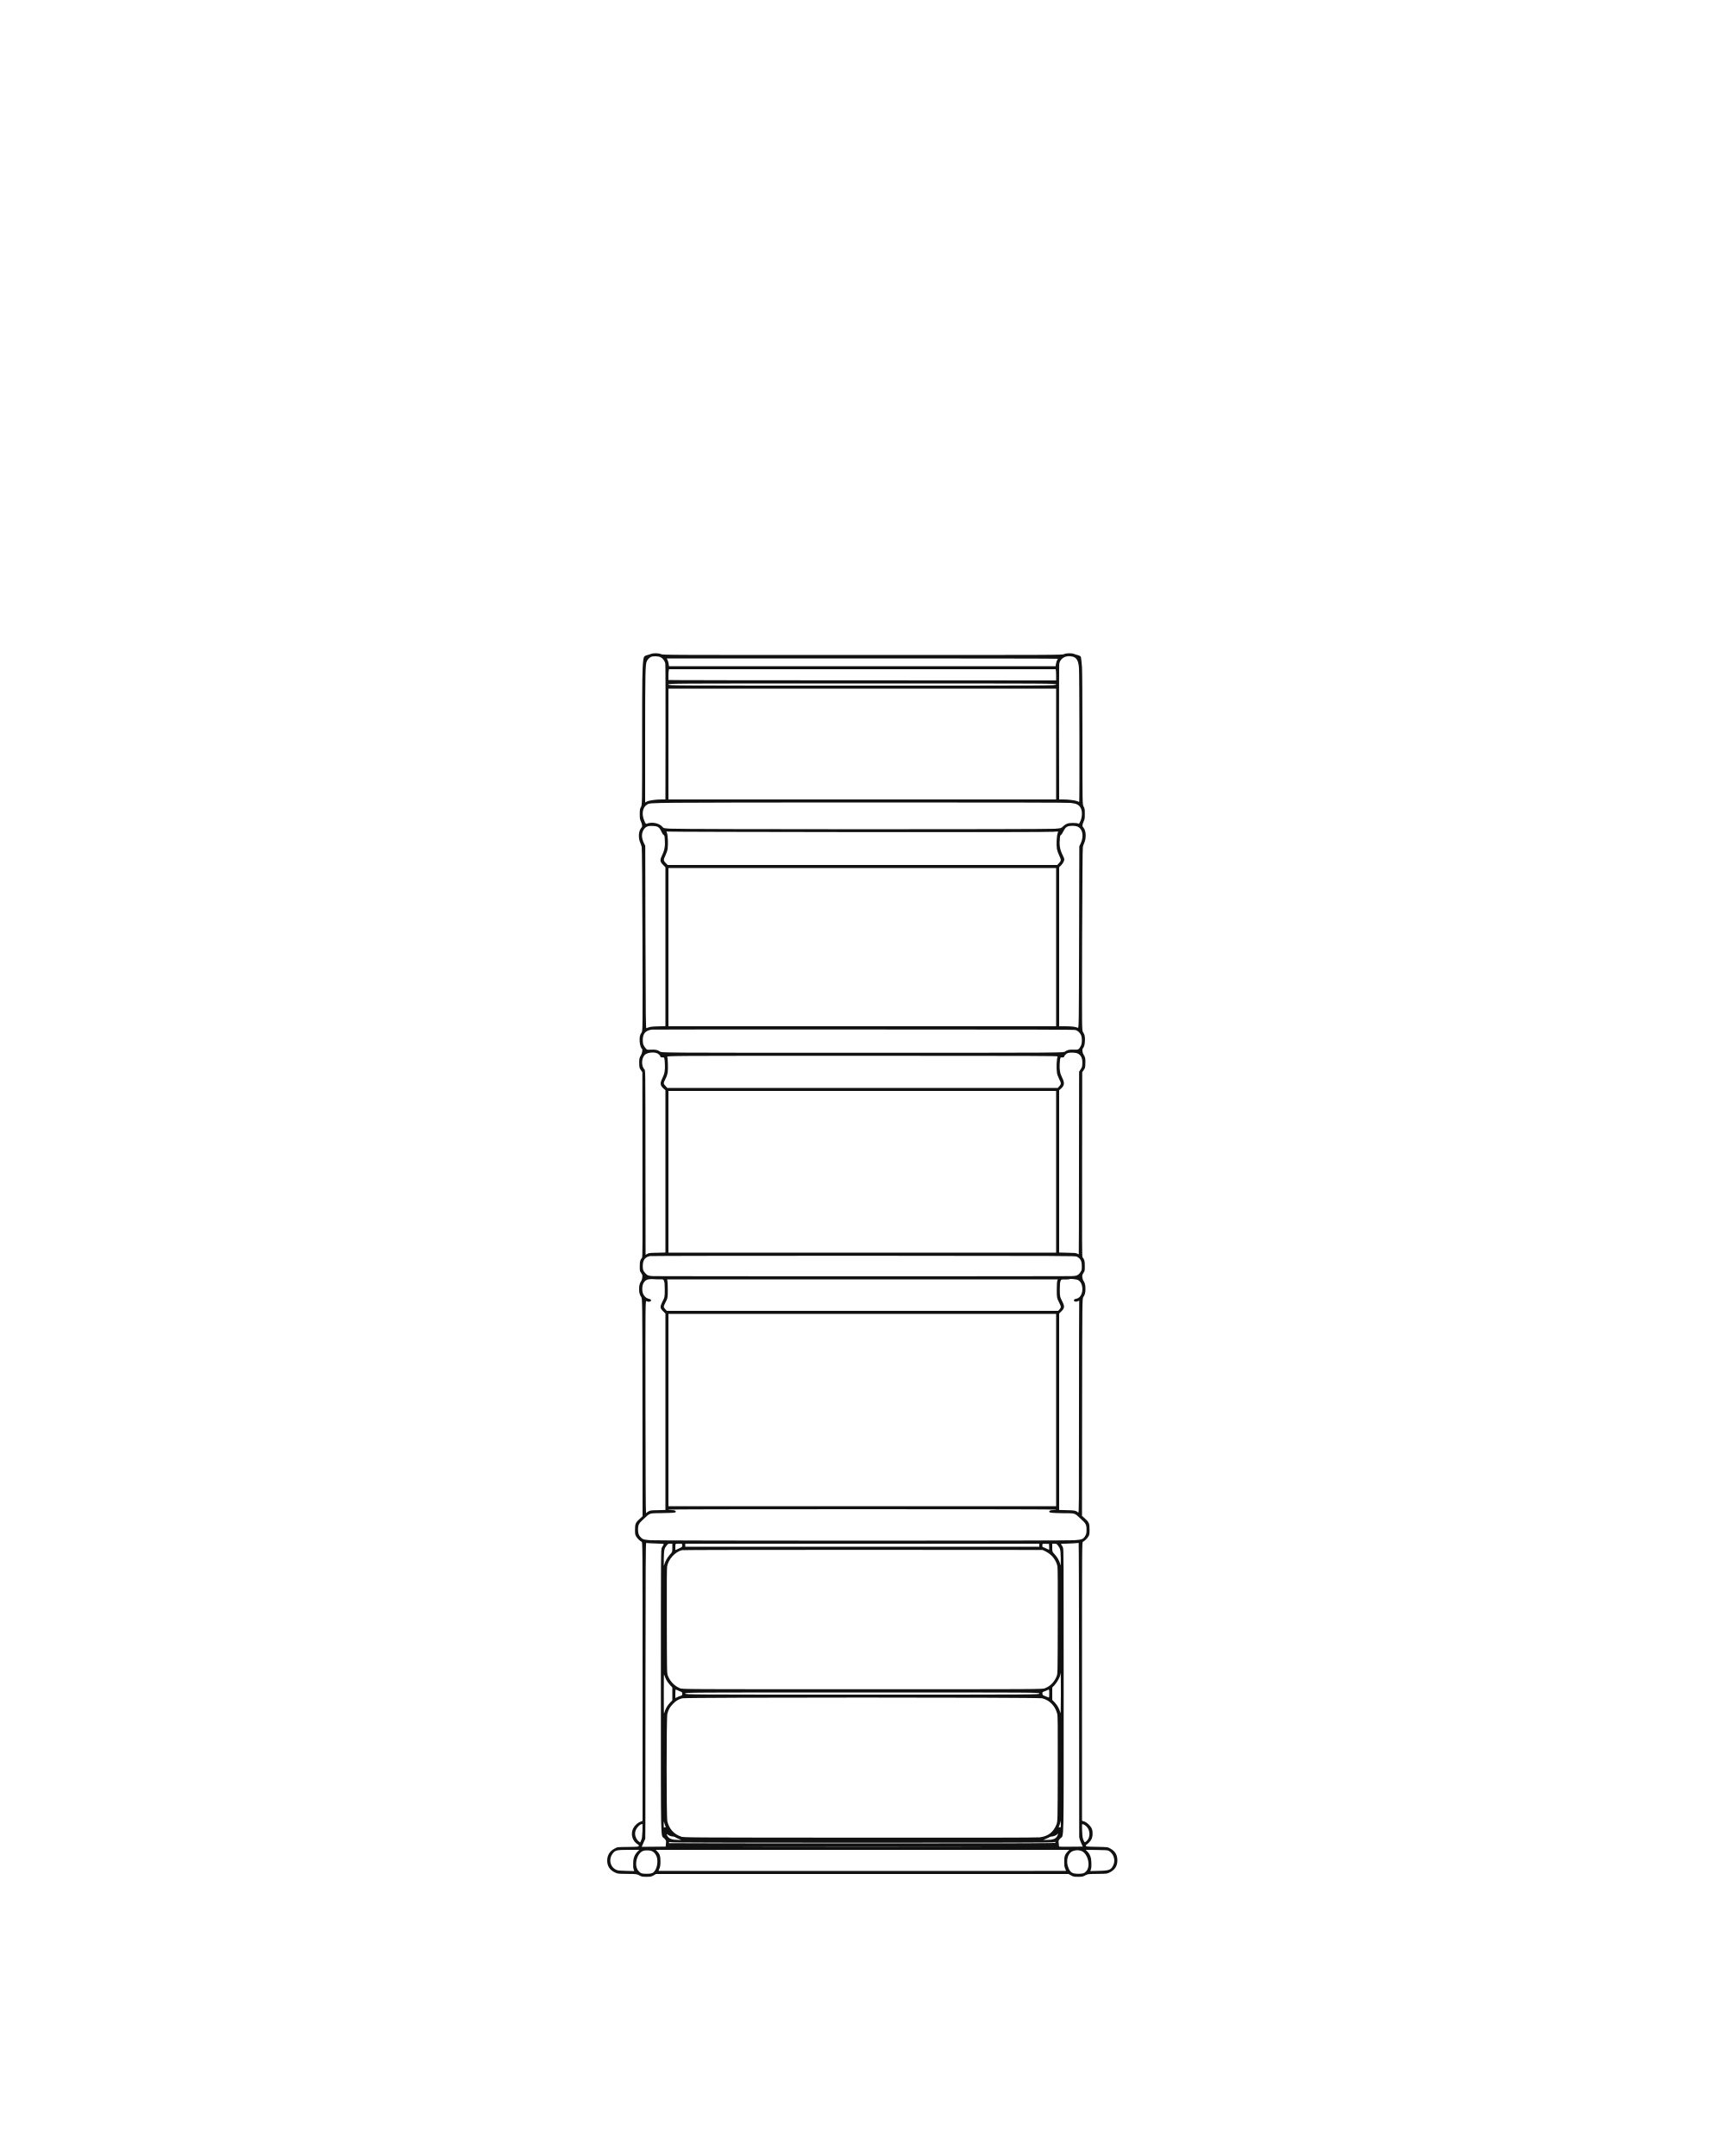
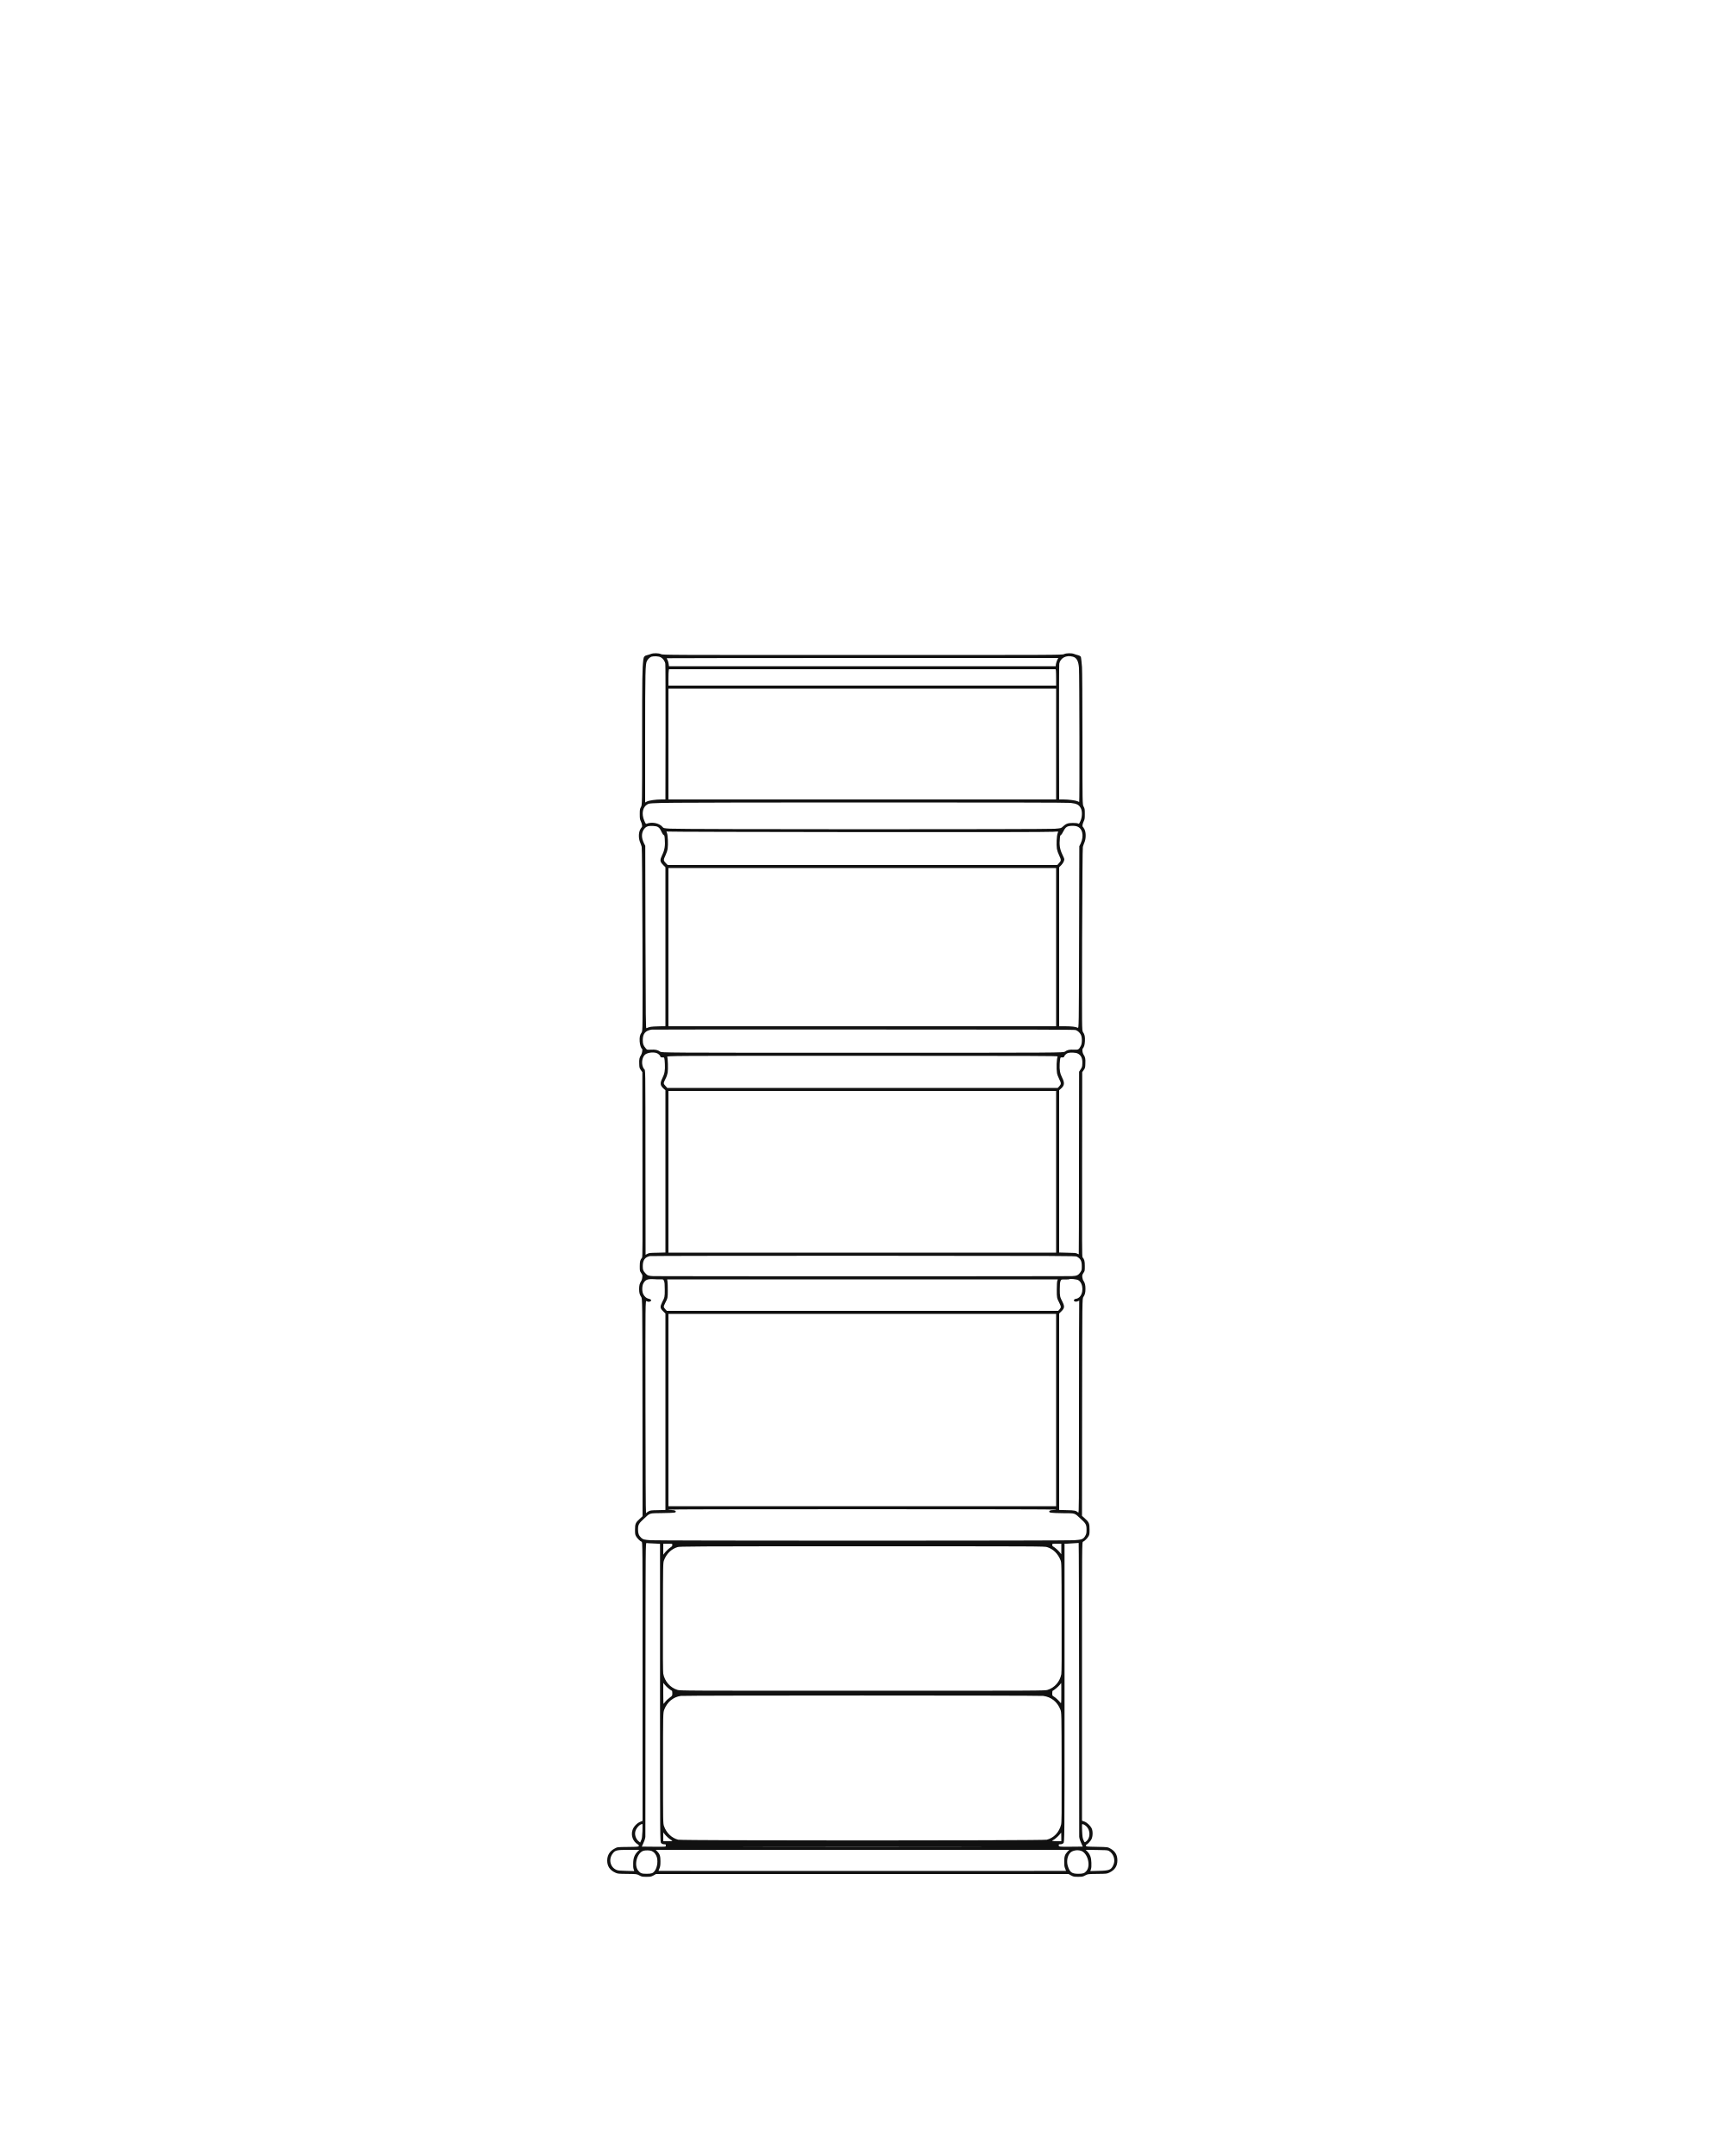
<svg xmlns="http://www.w3.org/2000/svg" width="2000" height="2500" viewBox="0 0 2000 2500">
  <g transform="translate(697 751) scale(0.5)">
    <g transform="translate(0,2866) scale(0.25,-0.25)" fill="#111111" stroke="none">
-       <path d="M462 11406 c-9 -4 -23 -8 -31 -10 -28 -6 -37 -15 -40 -44 -10 -87 -11 -158 -11 -732 0 -615 0 -615 -11 -634 -10 -19 -11 -23 -11 -66 0 -42 1 -48 11 -69 11 -24 14 -48 7 -53 -2 -1 -9 -12 -15 -23 -15 -31 -15 -82 1 -119 6 -14 12 -32 14 -40 3 -9 5 -343 7 -860 2 -846 2 -846 -8 -862 -16 -22 -20 -43 -18 -82 2 -32 12 -63 22 -70 7 -4 0 -43 -9 -57 -15 -22 -19 -39 -17 -81 1 -36 2 -39 15 -58 l14 -20 1 -857 c1 -740 1 -859 -4 -864 -17 -20 -21 -34 -21 -79 0 -43 0 -44 13 -63 12 -18 13 -21 10 -42 -1 -13 -6 -28 -12 -36 -12 -19 -17 -38 -17 -71 0 -34 5 -52 19 -73 11 -15 11 -15 12 -1024 l1 -1010 -26 -24 c-39 -35 -44 -47 -44 -101 0 -37 1 -46 9 -60 9 -18 39 -48 52 -52 9 -3 9 -3 9 -1296 l0 -1293 -22 -9 c-31 -12 -64 -48 -72 -79 -15 -49 5 -103 48 -129 10 -6 13 -10 11 -16 -2 -7 -7 -8 -100 -9 -99 -1 -99 -1 -124 -15 -46 -24 -69 -62 -69 -112 0 -51 24 -88 74 -111 24 -11 26 -11 112 -12 88 -1 88 -1 112 -14 23 -12 26 -13 66 -13 40 0 43 1 66 13 l23 13 1913 0 1913 0 23 -13 c23 -12 26 -13 66 -13 40 0 43 1 66 13 24 13 24 13 112 14 86 1 88 1 112 12 50 24 74 60 74 113 0 51 -21 86 -65 110 -25 14 -25 14 -125 16 -100 2 -100 2 -101 11 -1 5 0 9 2 9 9 0 41 33 49 51 13 27 14 75 1 102 -13 25 -43 53 -68 62 l-21 7 0 1293 c0 1292 0 1292 9 1295 13 4 43 34 52 52 8 14 9 22 9 62 0 56 -5 68 -44 103 l-26 23 1 1008 c1 1008 1 1008 12 1023 14 21 19 39 19 75 0 35 -5 54 -17 73 -6 7 -11 23 -12 34 -2 19 -1 23 10 40 13 19 13 20 13 65 0 47 -4 61 -21 81 -5 5 -5 124 -4 862 l1 855 14 20 c13 19 14 22 15 61 2 43 -1 60 -17 83 -10 15 -14 46 -7 55 13 16 18 35 20 69 2 41 -2 62 -18 84 -10 16 -10 16 -8 860 2 522 4 849 7 858 2 8 8 26 14 40 16 37 16 92 1 123 -6 11 -13 22 -15 23 -7 4 -4 25 7 49 10 21 11 27 11 71 0 45 -1 49 -11 68 -11 19 -11 19 -11 636 0 344 -2 635 -4 658 -9 98 -8 96 -19 103 -5 3 -16 8 -24 9 -8 2 -22 6 -31 10 -24 9 -72 8 -93 -2 -18 -8 -33 -8 -1869 -8 -1836 0 -1851 0 -1869 8 -21 10 -69 11 -93 2z m90 -31 c21 -11 39 -35 43 -60 2 -9 2 -296 2 -638 l-1 -621 -37 0 c-52 0 -114 -9 -134 -19 l-17 -9 0 599 c0 617 2 685 16 712 9 19 28 36 42 41 24 7 67 5 86 -5z m3824 5 c35 -10 51 -40 56 -105 4 -51 6 -1243 2 -1243 -1 0 -8 3 -15 7 -17 8 -82 17 -132 17 l-39 0 -1 621 c0 342 0 629 2 638 9 53 66 83 127 65z m-140 -19 c0 -2 -3 -7 -6 -12 -4 -5 -8 -20 -11 -33 l-4 -24 -1793 0 -1793 0 -3 21 c-1 12 -6 28 -10 36 l-8 15 1814 0 c998 0 1814 -1 1814 -3z m-18 -109 c1 -7 2 -31 2 -53 l0 -39 -1717 1 c-944 0 -1753 1 -1798 2 l-81 1 0 38 c0 20 1 43 3 50 l2 12 1793 0 1793 0 3 -12z m2 -130 c0 -10 0 -10 -1798 -10 -1798 0 -1798 0 -1798 10 0 10 0 10 1798 10 1798 0 1798 0 1798 -10z m0 -552 l0 -514 -1798 0 -1798 0 0 514 0 514 1798 0 1798 0 0 -514z m134 -546 c59 -7 78 -17 95 -50 15 -27 13 -83 -4 -119 -12 -26 -13 -27 -22 -22 -6 3 -24 5 -49 5 -45 0 -63 -7 -92 -34 -16 -15 -16 -15 -75 -20 -85 -6 -3481 -6 -3567 1 -61 4 -61 4 -73 18 -31 35 -99 47 -147 27 -5 -2 -10 4 -20 29 -28 64 -15 128 30 152 31 16 6 16 1986 17 1311 0 1913 -1 1938 -4z m-3832 -221 c17 -9 24 -18 38 -48 7 -16 15 -27 20 -29 6 -2 8 -8 10 -37 5 -60 -1 -102 -24 -148 -23 -49 -22 -61 10 -94 l20 -20 0 -737 0 -737 -69 -2 c-65 -2 -77 -4 -107 -17 -6 -2 -7 71 -9 845 l-2 847 -13 26 c-22 47 -23 85 -4 120 12 20 25 31 44 36 20 5 73 2 86 -5z m3884 5 c57 -13 76 -86 42 -160 l-13 -26 -2 -845 c-2 -845 -2 -845 -13 -839 -18 9 -58 14 -117 14 l-55 0 0 737 0 738 20 20 c17 18 28 39 28 56 0 2 -8 21 -18 42 -24 50 -30 89 -23 154 1 18 4 25 10 28 4 2 14 16 22 33 16 31 27 43 49 48 19 4 51 5 70 0z m-2020 -55 c1094 -1 1777 0 1806 3 25 2 46 3 47 2 1 0 -2 -8 -5 -16 -9 -20 -13 -107 -7 -144 3 -17 11 -41 21 -61 20 -42 20 -49 -1 -71 l-16 -18 -1807 0 -1807 0 -17 17 c-23 24 -24 30 -4 71 11 24 18 45 21 65 5 39 2 125 -7 145 -6 15 -6 15 5 12 6 -2 803 -4 1771 -5z m1834 -1067 l0 -734 -1798 0 -1798 0 0 734 0 734 1798 0 1798 0 0 -734z m181 -769 c20 -7 37 -23 48 -43 13 -23 13 -81 0 -104 -19 -35 -23 -37 -63 -35 -41 2 -62 -2 -84 -18 -16 -11 -16 -11 -1878 -11 -1862 0 -1862 0 -1878 11 -22 16 -43 20 -84 18 -37 -2 -37 -2 -49 13 -22 26 -27 39 -27 76 0 60 25 89 84 97 7 1 890 2 1964 1 1578 0 1955 -1 1967 -5z m-3889 -213 c15 -4 36 -22 36 -31 0 -7 12 -12 25 -10 13 2 15 -4 18 -61 3 -59 -3 -91 -23 -131 -25 -49 -21 -70 15 -101 l13 -11 0 -753 0 -753 -75 -2 c-68 -1 -77 -2 -92 -10 l-17 -9 -1 801 c-1 1011 1 900 -15 925 -24 35 -21 96 7 127 18 20 72 30 109 19z m3906 -4 c33 -14 48 -47 45 -95 -1 -28 -3 -34 -16 -53 l-14 -22 -1 -846 c0 -465 -1 -846 -2 -847 -1 -1 -7 2 -15 6 -11 6 -26 7 -90 8 l-77 2 0 753 0 753 13 11 c37 31 40 55 15 105 -20 39 -26 72 -23 129 4 55 5 61 18 59 13 -2 25 3 25 10 0 8 21 27 34 31 22 6 71 4 88 -4z m-184 -28 c-10 -24 -13 -111 -6 -154 2 -13 11 -38 20 -55 20 -39 20 -47 2 -67 l-15 -16 -1811 0 -1811 0 -16 18 c-21 22 -21 25 -1 65 11 20 18 42 21 59 5 32 2 131 -4 146 -4 10 -4 10 1810 10 1610 0 1813 -1 1811 -6z m-14 -1070 l0 -750 -1798 0 -1798 0 0 750 0 750 1798 0 1798 0 0 -750z m192 -787 c35 -19 46 -40 46 -89 0 -34 -1 -37 -12 -54 -20 -30 -34 -36 -80 -38 -52 -2 -3832 -2 -3883 0 -42 2 -55 6 -71 25 -23 24 -26 33 -26 69 0 55 21 83 66 92 8 2 899 3 1980 3 1912 -1 1966 -1 1980 -8z m-3863 -211 c27 1 27 1 34 -15 5 -12 7 -28 7 -79 0 -69 0 -71 -25 -119 -20 -41 -19 -55 9 -82 l22 -22 0 -911 0 -911 -69 -2 c-61 -1 -71 -2 -86 -10 -9 -5 -18 -11 -19 -13 -1 -2 -4 -4 -6 -4 -3 0 -4 376 -5 986 -1 985 -1 985 10 980 13 -7 25 -8 35 -2 16 9 7 20 -21 26 -15 3 -34 20 -44 40 -13 24 -13 77 1 102 19 33 39 41 94 38 20 -2 48 -2 63 -2z m3876 -7 c50 -29 52 -131 3 -164 -7 -5 -17 -9 -22 -9 -12 0 -24 -10 -21 -17 4 -11 22 -13 38 -5 13 6 14 6 11 0 -1 -4 -2 -448 -2 -987 0 -933 0 -980 -7 -974 -21 18 -33 21 -106 22 l-71 2 0 911 0 911 22 22 c28 28 30 44 9 86 -24 48 -25 50 -25 117 0 49 2 65 7 77 7 15 7 15 43 14 20 0 38 1 39 3 6 6 68 -1 82 -9z m-194 -6 c-3 -8 -5 -39 -5 -83 0 -75 0 -76 25 -125 16 -33 16 -39 1 -57 l-13 -14 -1815 0 -1815 0 -15 16 c-17 20 -17 22 -1 55 25 48 25 50 25 119 0 35 -1 73 -3 83 l-3 19 1812 0 1812 0 -5 -13z m-11 -1199 l0 -892 -1798 0 -1798 0 0 892 0 892 1798 0 1798 0 0 -892z m0 -924 c0 -2 -11 -4 -24 -4 -26 0 -40 -5 -40 -14 0 -11 16 -13 123 -15 125 -1 108 4 170 -53 47 -42 53 -54 53 -100 0 -29 -2 -39 -9 -52 -19 -36 -32 -41 -107 -46 -32 -2 -864 -4 -1962 -4 -1098 0 -1930 2 -1962 4 -61 4 -74 7 -91 23 -22 21 -29 39 -29 77 0 44 7 56 53 98 62 57 44 52 174 54 112 2 123 3 123 14 0 9 -14 14 -42 14 -15 0 -26 2 -26 4 0 3 602 4 1798 4 1196 0 1798 -1 1798 -4z m-3716 -314 c80 -3 80 -3 74 -12 -3 -4 -10 -16 -15 -26 -9 -18 -9 -18 -9 -1328 0 -1466 -3 -1335 30 -1369 19 -20 19 -20 17 -48 l-3 -29 -111 -1 -111 -1 14 32 c8 18 15 35 17 37 4 7 3 -95 4 1398 1 1152 2 1354 7 1352 3 -1 41 -4 86 -5z m3929 -1347 c0 -744 1 -1362 1 -1373 1 -13 6 -32 17 -56 l16 -36 -108 -1 c-60 -1 -109 0 -110 1 -2 1 -4 15 -5 30 -3 28 -3 28 16 47 33 34 30 -96 30 1369 0 1253 0 1311 -7 1329 -4 10 -10 21 -13 23 -12 10 -5 12 33 12 34 1 118 5 126 7 2 1 3 -608 4 -1352z m-3773 1307 c0 -39 0 -39 -22 -63 -24 -27 -43 -60 -52 -91 -6 -21 -6 -20 -5 54 2 83 4 93 27 122 12 15 14 16 32 16 l20 0 0 -38z m92 23 c0 -15 0 -15 -32 -30 l-32 -14 0 27 c0 15 1 28 3 29 1 2 16 3 32 3 29 0 29 0 29 -15z m3312 1 l0 -14 -1642 0 -1642 0 0 14 0 14 1642 0 1642 0 0 -14z m91 -15 c1 -15 1 -27 0 -27 -1 0 -14 5 -28 12 -14 7 -27 12 -30 12 -3 0 -5 6 -5 16 0 16 0 16 31 15 l31 -1 1 -27z m81 13 c23 -29 25 -39 27 -120 1 -72 1 -73 -5 -52 -9 32 -29 66 -53 91 -21 23 -21 23 -21 60 l0 37 20 0 c18 0 20 -1 32 -16z m-111 -57 c54 -27 95 -79 107 -136 3 -15 4 -168 3 -509 -1 -488 -1 -488 -10 -511 -22 -54 -58 -92 -109 -112 -22 -9 -22 -9 -1692 -9 -1670 0 -1670 0 -1693 9 -50 21 -90 61 -112 116 -9 23 -9 23 -10 509 -1 340 0 492 3 507 14 68 75 134 138 149 10 2 686 3 1680 3 l1664 -1 31 -15z m-3520 -1192 c7 -13 22 -34 34 -46 l21 -23 0 -59 0 -60 -24 -25 c-25 -27 -40 -55 -50 -90 -5 -20 -5 -5 -5 174 0 178 0 194 5 174 4 -11 12 -32 19 -45z m3659 -128 c-1 -177 -1 -191 -6 -171 -10 35 -25 63 -50 90 l-24 25 0 58 0 57 22 23 c23 25 49 71 53 96 1 8 3 15 4 15 0 0 1 -87 1 -193z m-3539 26 c26 -10 27 -11 27 -25 0 -14 -1 -15 -17 -20 -9 -3 -24 -8 -32 -13 l-15 -7 0 40 c0 31 1 40 5 39 3 -2 17 -8 32 -14z m3431 -23 c0 -35 -1 -39 -7 -36 -4 2 -18 7 -31 12 -23 9 -24 10 -25 23 -1 14 -1 14 18 21 10 3 24 9 29 12 16 9 16 8 16 -32z m-92 0 c0 -10 0 -10 -1642 -10 -1642 0 -1642 0 -1642 10 0 10 0 10 1642 10 1642 0 1642 0 1642 -10z m26 -44 c70 -18 121 -71 140 -144 5 -22 6 -83 5 -512 -1 -488 -1 -488 -13 -517 -28 -70 -77 -107 -154 -117 -19 -3 -597 -4 -1666 -3 -1636 1 -1636 1 -1661 10 -65 22 -109 70 -127 140 -9 35 -9 964 0 999 10 39 25 66 54 94 27 28 48 40 84 50 34 9 3303 9 3338 0z m-3494 -1186 c4 -8 5 -15 1 -11 -1 2 -5 1 -10 -1 -7 -4 -7 -2 -7 29 1 33 1 33 6 12 3 -12 8 -25 10 -29z m3668 18 c0 -23 -1 -30 -5 -29 -3 1 -8 0 -12 -1 -5 -3 -4 0 3 19 6 13 10 27 10 32 0 5 1 9 2 9 1 0 2 -14 2 -30z m-3881 -63 c-3 -56 -4 -69 -12 -86 l-9 -21 -15 12 c-26 22 -39 62 -29 94 9 31 42 65 64 66 2 0 2 -27 1 -65z m4105 53 c51 -35 55 -115 9 -151 -13 -10 -13 -10 -23 13 -9 20 -10 31 -13 87 -2 64 -2 64 7 61 6 -1 15 -6 20 -10z m-251 -83 c-13 -41 -37 -53 -107 -53 l-28 0 23 10 c13 5 28 12 33 16 5 3 16 6 23 6 15 0 43 12 50 21 8 9 9 9 6 0z m-3600 -15 c8 -3 20 -6 27 -6 7 0 17 -3 22 -6 5 -4 20 -11 33 -16 l23 -10 -26 0 c-57 0 -85 10 -101 36 -9 16 -9 23 0 15 4 -4 14 -9 22 -13z m1785 -64 c1360 0 1767 1 1777 5 7 2 13 4 13 3 0 -1 1 -4 2 -8 3 -5 -157 -6 -1792 -6 -987 0 -1794 1 -1794 2 0 10 5 13 17 9 10 -4 439 -5 1777 -5z m897 -37 c-495 -1 -1303 -1 -1796 0 -493 1 -89 1 899 1 988 0 1391 0 897 -1z m-2982 -46 c-27 -28 -39 -58 -40 -105 -1 -28 0 -45 4 -57 l6 -18 -74 2 c-59 1 -78 3 -91 9 -59 25 -76 100 -34 153 23 30 37 33 150 33 l96 0 -17 -17z m3990 2 c-26 -28 -32 -45 -32 -93 0 -34 1 -46 8 -64 5 -12 9 -22 9 -23 0 -1 -850 -1 -1890 -1 -1039 0 -1890 0 -1890 1 0 1 4 11 9 23 7 18 9 30 9 66 0 49 -6 67 -31 93 l-13 13 1918 0 1918 0 -15 -15z m381 6 c45 -25 65 -86 42 -133 -20 -44 -37 -51 -137 -53 l-76 -2 6 18 c4 12 5 29 4 59 -1 49 -12 78 -38 105 l-15 15 100 -1 c88 -1 102 -2 114 -8z m-4241 -1 c20 -9 32 -20 44 -44 19 -38 12 -109 -16 -144 -15 -19 -29 -24 -73 -24 -45 0 -57 4 -77 28 -44 50 -13 168 49 186 20 5 57 4 73 -2z m3981 2 c63 -17 96 -137 53 -188 -18 -21 -31 -26 -75 -26 -57 0 -76 12 -94 61 -19 48 -9 108 21 136 21 19 61 27 95 17z" />
+       <path d="M462 11406 c-9 -4 -23 -8 -31 -10 -28 -6 -37 -15 -40 -44 -10 -87 -11 -158 -11 -732 0 -615 0 -615 -11 -634 -10 -19 -11 -23 -11 -66 0 -42 1 -48 11 -69 11 -24 14 -48 7 -53 -2 -1 -9 -12 -15 -23 -15 -31 -15 -82 1 -119 6 -14 12 -32 14 -40 3 -9 5 -343 7 -860 2 -846 2 -846 -8 -862 -16 -22 -20 -43 -18 -82 2 -32 12 -63 22 -70 7 -4 0 -43 -9 -57 -15 -22 -19 -39 -17 -81 1 -36 2 -39 15 -58 l14 -20 1 -857 c1 -740 1 -859 -4 -864 -17 -20 -21 -34 -21 -79 0 -43 0 -44 13 -63 12 -18 13 -21 10 -42 -1 -13 -6 -28 -12 -36 -12 -19 -17 -38 -17 -71 0 -34 5 -52 19 -73 11 -15 11 -15 12 -1024 l1 -1010 -26 -24 c-39 -35 -44 -47 -44 -101 0 -37 1 -46 9 -60 9 -18 39 -48 52 -52 9 -3 9 -3 9 -1296 l0 -1293 -22 -9 c-31 -12 -64 -48 -72 -79 -15 -49 5 -103 48 -129 10 -6 13 -10 11 -16 -2 -7 -7 -8 -100 -9 -99 -1 -99 -1 -124 -15 -46 -24 -69 -62 -69 -112 0 -51 24 -88 74 -111 24 -11 26 -11 112 -12 88 -1 88 -1 112 -14 23 -12 26 -13 66 -13 40 0 43 1 66 13 l23 13 1913 0 1913 0 23 -13 c23 -12 26 -13 66 -13 40 0 43 1 66 13 24 13 24 13 112 14 86 1 88 1 112 12 50 24 74 60 74 113 0 51 -21 86 -65 110 -25 14 -25 14 -125 16 -100 2 -100 2 -101 11 -1 5 0 9 2 9 9 0 41 33 49 51 13 27 14 75 1 102 -13 25 -43 53 -68 62 l-21 7 0 1293 c0 1292 0 1292 9 1295 13 4 43 34 52 52 8 14 9 22 9 62 0 56 -5 68 -44 103 l-26 23 1 1008 c1 1008 1 1008 12 1023 14 21 19 39 19 75 0 35 -5 54 -17 73 -6 7 -11 23 -12 34 -2 19 -1 23 10 40 13 19 13 20 13 65 0 47 -4 61 -21 81 -5 5 -5 124 -4 862 l1 855 14 20 c13 19 14 22 15 61 2 43 -1 60 -17 83 -10 15 -14 46 -7 55 13 16 18 35 20 69 2 41 -2 62 -18 84 -10 16 -10 16 -8 860 2 522 4 849 7 858 2 8 8 26 14 40 16 37 16 92 1 123 -6 11 -13 22 -15 23 -7 4 -4 25 7 49 10 21 11 27 11 71 0 45 -1 49 -11 68 -11 19 -11 19 -11 636 0 344 -2 635 -4 658 -9 98 -8 96 -19 103 -5 3 -16 8 -24 9 -8 2 -22 6 -31 10 -24 9 -72 8 -93 -2 -18 -8 -33 -8 -1869 -8 -1836 0 -1851 0 -1869 8 -21 10 -69 11 -93 2z m90 -31 c21 -11 39 -35 43 -60 2 -9 2 -296 2 -638 l-1 -621 -37 0 c-52 0 -114 -9 -134 -19 l-17 -9 0 599 c0 617 2 685 16 712 9 19 28 36 42 41 24 7 67 5 86 -5z m3824 5 c35 -10 51 -40 56 -105 4 -51 6 -1243 2 -1243 -1 0 -8 3 -15 7 -17 8 -82 17 -132 17 l-39 0 -1 621 c0 342 0 629 2 638 9 53 66 83 127 65z m-146 -31 c-5 -10 -10 -28 -12 -38 l-2 -19 -1794 0 -1793 0 -3 21 c-1 12 -6 28 -10 36 -5 8 -8 16 -8 17 0 1 817 2 1816 2 l1816 0 -10 -19z m-12 -97 c1 -7 2 -42 2 -76 l0 -64 -1798 0 -1798 0 0 64 c0 34 1 69 3 76 l2 12 1793 0 1793 0 3 -12z m2 -682 l0 -514 -1798 0 -1798 0 0 514 0 514 1798 0 1798 0 0 -514z m134 -546 c59 -7 78 -17 95 -50 15 -27 13 -83 -4 -119 -12 -26 -13 -27 -22 -22 -6 3 -24 5 -49 5 -45 0 -63 -7 -92 -34 -16 -15 -16 -15 -75 -20 -85 -6 -3481 -6 -3567 1 -61 4 -61 4 -73 18 -31 35 -99 47 -147 27 -5 -2 -10 4 -20 29 -28 64 -15 128 30 152 31 16 6 16 1986 17 1311 0 1913 -1 1938 -4z m-3832 -221 c17 -9 24 -18 38 -48 7 -16 15 -27 20 -29 6 -2 8 -8 10 -37 5 -60 -1 -102 -24 -148 -23 -49 -22 -61 10 -94 l20 -20 0 -737 0 -737 -69 -2 c-65 -2 -77 -4 -107 -17 -6 -2 -7 71 -9 845 l-2 847 -13 26 c-22 47 -23 85 -4 120 12 20 25 31 44 36 20 5 73 2 86 -5z m3884 5 c57 -13 76 -86 42 -160 l-13 -26 -2 -845 c-2 -845 -2 -845 -13 -839 -18 9 -58 14 -117 14 l-55 0 0 737 0 738 20 20 c17 18 28 39 28 56 0 2 -8 21 -18 42 -24 50 -30 89 -23 154 1 18 4 25 10 28 4 2 14 16 22 33 16 31 27 43 49 48 19 4 51 5 70 0z m-2020 -55 c1094 -1 1777 0 1806 3 25 2 46 3 47 2 1 0 -2 -8 -5 -16 -9 -20 -13 -107 -7 -144 3 -17 11 -41 21 -61 20 -42 20 -49 -1 -71 l-16 -18 -1807 0 -1807 0 -17 17 c-23 24 -24 30 -4 71 11 24 18 45 21 65 5 39 2 125 -7 145 -6 15 -6 15 5 12 6 -2 803 -4 1771 -5z m1834 -1067 l0 -734 -1798 0 -1798 0 0 734 0 734 1798 0 1798 0 0 -734z m181 -769 c20 -7 37 -23 48 -43 13 -23 13 -81 0 -104 -19 -35 -23 -37 -63 -35 -41 2 -62 -2 -84 -18 -16 -11 -16 -11 -1878 -11 -1862 0 -1862 0 -1878 11 -22 16 -43 20 -84 18 -37 -2 -37 -2 -49 13 -22 26 -27 39 -27 76 0 60 25 89 84 97 7 1 890 2 1964 1 1578 0 1955 -1 1967 -5z m-3889 -213 c15 -4 36 -22 36 -31 0 -7 12 -12 25 -10 13 2 15 -4 18 -61 3 -59 -3 -91 -23 -131 -25 -49 -21 -70 15 -101 l13 -11 0 -753 0 -753 -75 -2 c-68 -1 -77 -2 -92 -10 l-17 -9 -1 801 c-1 1011 1 900 -15 925 -24 35 -21 96 7 127 18 20 72 30 109 19z m3906 -4 c33 -14 48 -47 45 -95 -1 -28 -3 -34 -16 -53 l-14 -22 -1 -846 c0 -465 -1 -846 -2 -847 -1 -1 -7 2 -15 6 -11 6 -26 7 -90 8 l-77 2 0 753 0 753 13 11 c37 31 40 55 15 105 -20 39 -26 72 -23 129 4 55 5 61 18 59 13 -2 25 3 25 10 0 8 21 27 34 31 22 6 71 4 88 -4z m-184 -28 c-10 -24 -13 -111 -6 -154 2 -13 11 -38 20 -55 20 -39 20 -47 2 -67 l-15 -16 -1811 0 -1811 0 -16 18 c-21 22 -21 25 -1 65 11 20 18 42 21 59 5 32 2 131 -4 146 -4 10 -4 10 1810 10 1610 0 1813 -1 1811 -6z m-14 -1070 l0 -750 -1798 0 -1798 0 0 750 0 750 1798 0 1798 0 0 -750z m192 -787 c35 -19 46 -40 46 -89 0 -34 -1 -37 -12 -54 -20 -30 -34 -36 -80 -38 -52 -2 -3832 -2 -3883 0 -42 2 -55 6 -71 25 -23 24 -26 33 -26 69 0 55 21 83 66 92 8 2 899 3 1980 3 1912 -1 1966 -1 1980 -8z m-3863 -211 c27 1 27 1 34 -15 5 -12 7 -28 7 -79 0 -69 0 -71 -25 -119 -20 -41 -19 -55 9 -82 l22 -22 0 -911 0 -911 -69 -2 c-61 -1 -71 -2 -86 -10 -9 -5 -18 -11 -19 -13 -1 -2 -4 -4 -6 -4 -3 0 -4 376 -5 986 -1 985 -1 985 10 980 13 -7 25 -8 35 -2 16 9 7 20 -21 26 -15 3 -34 20 -44 40 -13 24 -13 77 1 102 19 33 39 41 94 38 20 -2 48 -2 63 -2z m3876 -7 c50 -29 52 -131 3 -164 -7 -5 -17 -9 -22 -9 -12 0 -24 -10 -21 -17 4 -11 22 -13 38 -5 13 6 14 6 11 0 -1 -4 -2 -448 -2 -987 0 -933 0 -980 -7 -974 -21 18 -33 21 -106 22 l-71 2 0 911 0 911 22 22 c28 28 30 44 9 86 -24 48 -25 50 -25 117 0 49 2 65 7 77 7 15 7 15 43 14 20 0 38 1 39 3 6 6 68 -1 82 -9z m-194 -6 c-3 -8 -5 -39 -5 -83 0 -75 0 -76 25 -125 16 -33 16 -39 1 -57 l-13 -14 -1815 0 -1815 0 -15 16 c-17 20 -17 22 -1 55 25 48 25 50 25 119 0 35 -1 73 -3 83 l-3 19 1812 0 1812 0 -5 -13z m-11 -1199 l0 -892 -1798 0 -1798 0 0 892 0 892 1798 0 1798 0 0 -892z m0 -924 c0 -2 -11 -4 -24 -4 -26 0 -40 -5 -40 -14 0 -11 16 -13 123 -15 125 -1 108 4 170 -53 47 -42 53 -54 53 -100 0 -29 -2 -39 -9 -52 -19 -36 -32 -41 -107 -46 -32 -2 -865 -4 -1962 -4 -1097 0 -1930 2 -1962 4 -61 4 -74 7 -91 23 -22 21 -29 39 -29 77 0 44 7 56 53 98 62 57 44 52 174 54 112 2 123 3 123 14 0 9 -14 14 -42 14 -15 0 -26 2 -26 4 0 3 602 4 1798 4 1196 0 1798 -1 1798 -4z m-3732 -314 l58 -3 0 -1384 c0 -1384 0 -1384 11 -1393 8 -7 16 -10 27 -10 14 0 16 -1 16 -10 0 -6 -2 -11 -5 -12 -3 -1 -53 -2 -112 -1 l-106 1 16 36 c11 24 16 43 17 56 0 11 1 629 1 1373 1 1353 1 1353 10 1351 5 -1 35 -3 67 -4z m3945 -1347 c0 -744 1 -1362 1 -1373 1 -13 6 -32 17 -56 l16 -36 -108 -1 c-113 -1 -115 -1 -115 16 0 5 3 7 16 7 11 0 19 3 27 10 11 9 11 9 11 1394 l0 1384 22 0 c22 1 103 6 109 7 2 1 3 -608 4 -1352z m-3773 1334 c0 -9 -3 -14 -15 -22 -18 -12 -44 -36 -58 -55 l-11 -14 0 51 0 51 42 0 c42 0 42 0 42 -11z m3608 -38 l0 -49 -11 14 c-15 20 -45 46 -60 55 -10 5 -13 10 -13 18 0 11 0 11 42 11 l42 0 0 -49z m-131 17 c57 -18 100 -61 124 -122 9 -24 9 -24 10 -528 1 -361 0 -511 -3 -528 -13 -70 -62 -126 -127 -146 -26 -8 -47 -8 -1717 -8 -1670 0 -1691 0 -1717 8 -66 20 -118 79 -131 150 -3 17 -4 166 -3 526 1 502 1 502 10 526 23 61 67 104 124 122 22 7 89 8 1714 8 1669 0 1690 0 1716 -8z m-3508 -1314 c13 -10 25 -18 27 -18 2 0 4 -10 4 -23 0 -23 0 -23 -24 -41 -13 -9 -31 -25 -39 -36 -8 -10 -16 -20 -18 -22 -2 -2 -3 41 -3 96 l0 99 15 -18 c8 -11 25 -27 38 -37z m3639 -43 c0 -97 0 -97 -11 -83 -15 20 -44 46 -60 55 -12 7 -13 8 -13 30 0 13 2 23 4 23 7 0 52 37 65 54 7 10 13 18 14 18 1 0 1 -44 1 -97z m-168 -23 c75 -10 130 -54 159 -126 11 -28 11 -28 12 -536 1 -446 0 -510 -5 -532 -18 -71 -67 -123 -132 -140 -36 -9 -3384 -9 -3420 0 -60 16 -109 63 -131 126 -9 26 -9 26 -9 538 0 512 0 512 11 542 26 70 84 119 154 128 40 5 3319 5 3361 0z m-3717 -1253 c-3 -56 -4 -69 -12 -86 l-9 -21 -15 12 c-26 22 -39 62 -29 94 9 31 42 65 64 66 2 0 2 -27 1 -65z m4105 53 c51 -35 55 -115 9 -151 -13 -10 -13 -10 -23 13 -9 20 -10 31 -13 87 -2 64 -2 64 7 61 6 -1 15 -6 20 -10z m-3872 -111 c10 -9 24 -20 31 -24 7 -4 13 -8 13 -10 0 -2 -19 -3 -42 -3 l-42 0 0 41 0 41 11 -14 c6 -8 19 -22 29 -31z m3652 3 l0 -40 -42 0 c-38 0 -53 4 -35 10 11 3 48 35 62 53 7 9 13 17 14 17 0 0 1 -18 1 -40z m-949 -91 c-495 -1 -1303 -1 -1796 0 -493 1 -89 1 899 1 988 0 1391 0 897 -1z m-2982 -46 c-27 -28 -39 -58 -40 -105 -1 -28 0 -45 4 -57 l6 -18 -74 2 c-59 1 -78 3 -91 9 -59 25 -76 100 -34 153 23 30 37 33 150 33 l96 0 -17 -17z m3990 2 c-26 -28 -32 -45 -32 -93 0 -34 1 -46 8 -64 5 -12 9 -22 9 -23 0 -1 -850 -1 -1890 -1 -1039 0 -1890 0 -1890 1 0 1 4 11 9 23 7 18 9 30 9 66 0 49 -6 67 -31 93 l-13 13 1918 0 1918 0 -15 -15z m381 6 c45 -25 65 -86 42 -133 -20 -44 -37 -51 -137 -53 l-76 -2 6 18 c4 12 5 29 4 59 -1 49 -12 78 -38 105 l-15 15 100 -1 c88 -1 102 -2 114 -8z m-4241 -1 c20 -9 32 -20 44 -44 19 -38 12 -109 -16 -144 -15 -19 -29 -24 -73 -24 -45 0 -57 4 -77 28 -44 50 -13 168 49 186 20 5 57 4 73 -2z m3981 2 c63 -17 96 -137 53 -188 -18 -21 -31 -26 -75 -26 -57 0 -76 12 -94 61 -19 48 -9 108 21 136 21 19 61 27 95 17z" />
    </g>
  </g>
</svg>
